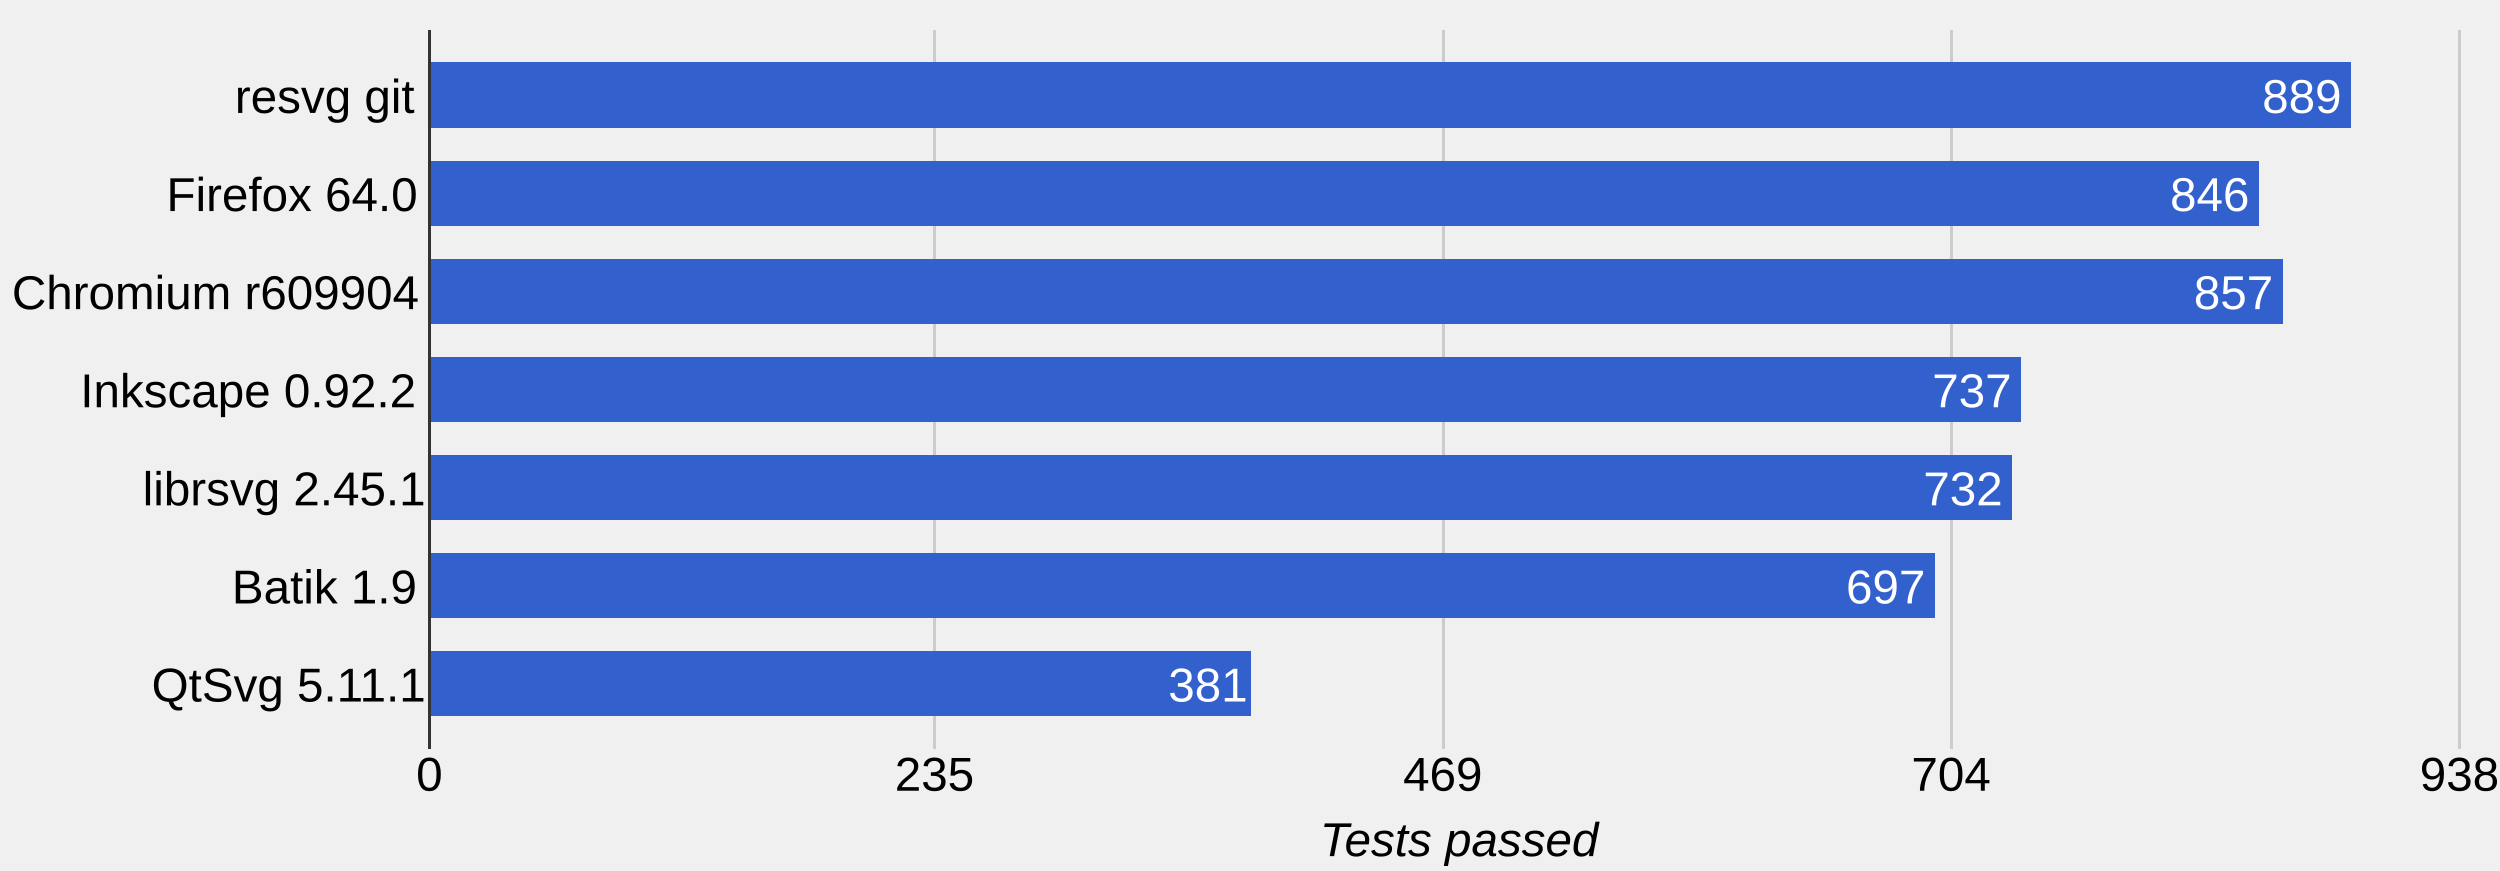
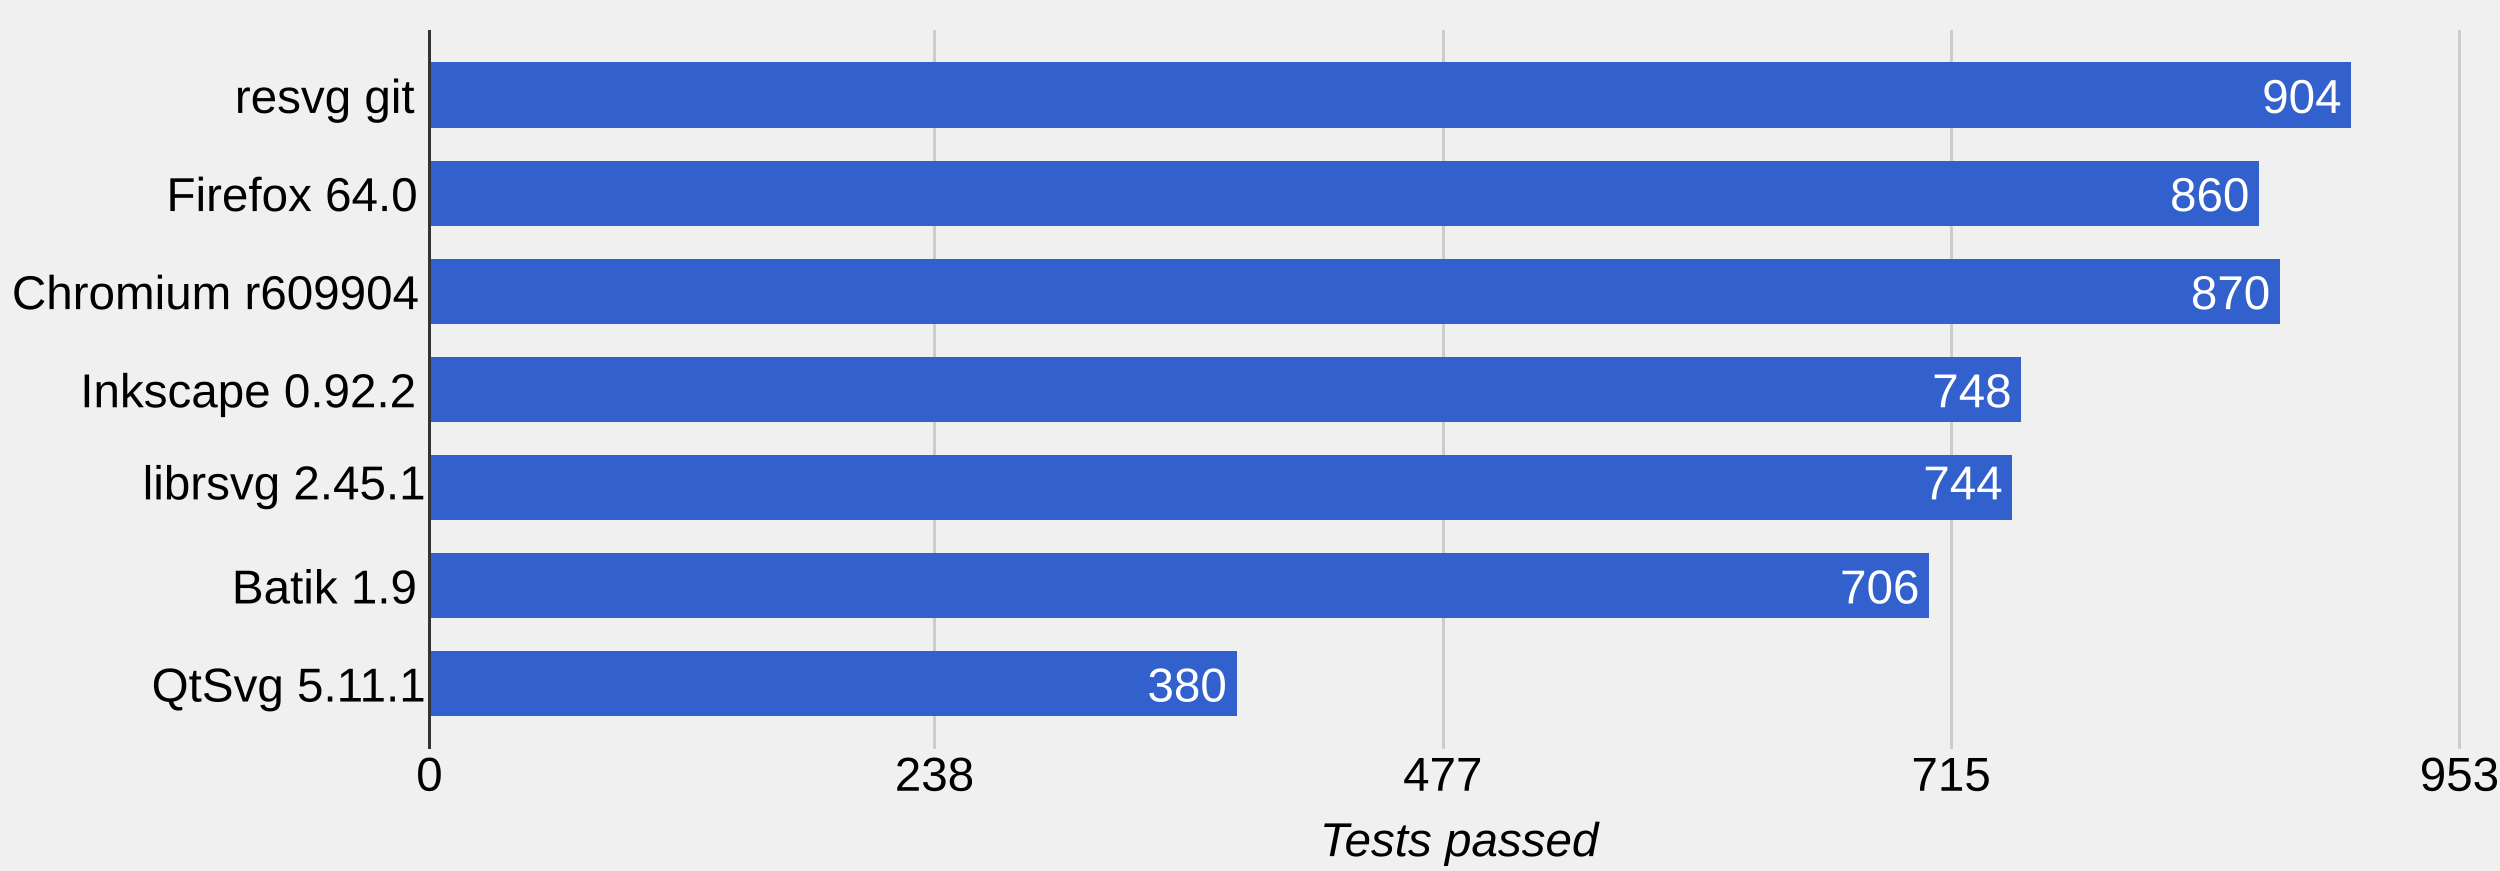
<svg xmlns="http://www.w3.org/2000/svg" height="293" shape-rendering="crispEdges" width="841">
  <text font-family="Arial" font-size="16" x="79" y="38">resvg git</text>
  <text font-family="Arial" font-size="16" x="56" y="71">Firefox 64.0</text>
  <text font-family="Arial" font-size="16" x="4" y="104">Chromium r609904</text>
  <text font-family="Arial" font-size="16" x="27" y="137">Inkscape 0.92.2</text>
-   <text font-family="Arial" font-size="16" x="48" y="170">librsvg 2.45.1</text>
+   <text font-family="Arial" font-size="16" x="48" y="168">librsvg 2.45.1</text>
  <text font-family="Arial" font-size="16" x="78" y="203">Batik 1.9</text>
  <text font-family="Arial" font-size="16" x="51" y="236">QtSvg 5.11.1</text>
  <rect fill="#ccc" height="242" width="1" x="144" y="10" />
  <text fill="#000" font-family="Arial" font-size="16" x="140" y="266">0</text>
  <rect fill="#ccc" height="242" width="1" x="314" y="10" />
-   <text fill="#000" font-family="Arial" font-size="16" x="301" y="266">235</text>
+   <text fill="#000" font-family="Arial" font-size="16" x="301" y="266">238</text>
  <rect fill="#ccc" height="242" width="1" x="485" y="10" />
-   <text fill="#000" font-family="Arial" font-size="16" x="472" y="266">469</text>
+   <text fill="#000" font-family="Arial" font-size="16" x="472" y="266">477</text>
  <rect fill="#ccc" height="242" width="1" x="656" y="10" />
-   <text fill="#000" font-family="Arial" font-size="16" x="643" y="266">704</text>
+   <text fill="#000" font-family="Arial" font-size="16" x="643" y="266">715</text>
  <rect fill="#ccc" height="242" width="1" x="827" y="10" />
-   <text fill="#000" font-family="Arial" font-size="16" x="814" y="266">938</text>
+   <text fill="#000" font-family="Arial" font-size="16" x="814" y="266">953</text>
  <rect fill="#3260cd" height="22" width="647" x="144" y="21" />
-   <text fill="#fff" font-family="Arial" font-size="16" x="761" y="38">889</text>
+   <text fill="#fff" font-family="Arial" font-size="16" x="761" y="38">904</text>
  <rect fill="#3260cd" height="22" width="616" x="144" y="54" />
-   <text fill="#fff" font-family="Arial" font-size="16" x="730" y="71">846</text>
-   <rect fill="#3260cd" height="22" width="624" x="144" y="87" />
-   <text fill="#fff" font-family="Arial" font-size="16" x="738" y="104">857</text>
+   <text fill="#fff" font-family="Arial" font-size="16" x="730" y="71">860</text>
+   <rect fill="#3260cd" height="22" width="623" x="144" y="87" />
+   <text fill="#fff" font-family="Arial" font-size="16" x="737" y="104">870</text>
  <rect fill="#3260cd" height="22" width="536" x="144" y="120" />
-   <text fill="#fff" font-family="Arial" font-size="16" x="650" y="137">737</text>
+   <text fill="#fff" font-family="Arial" font-size="16" x="650" y="137">748</text>
  <rect fill="#3260cd" height="22" width="533" x="144" y="153" />
-   <text fill="#fff" font-family="Arial" font-size="16" x="647" y="170">732</text>
-   <rect fill="#3260cd" height="22" width="507" x="144" y="186" />
-   <text fill="#fff" font-family="Arial" font-size="16" x="621" y="203">697</text>
-   <rect fill="#3260cd" height="22" width="277" x="144" y="219" />
-   <text fill="#fff" font-family="Arial" font-size="16" x="393" y="236">381</text>
+   <text fill="#fff" font-family="Arial" font-size="16" x="647" y="168">744</text>
+   <rect fill="#3260cd" height="22" width="505" x="144" y="186" />
+   <text fill="#fff" font-family="Arial" font-size="16" x="619" y="203">706</text>
+   <rect fill="#3260cd" height="22" width="272" x="144" y="219" />
+   <text fill="#fff" font-family="Arial" font-size="16" x="386" y="236">380</text>
  <rect fill="#333" height="242" width="1" x="144" y="10" />
  <text font-family="Arial" font-size="16" font-style="italic" x="444" y="288">Tests passed</text>
</svg>
